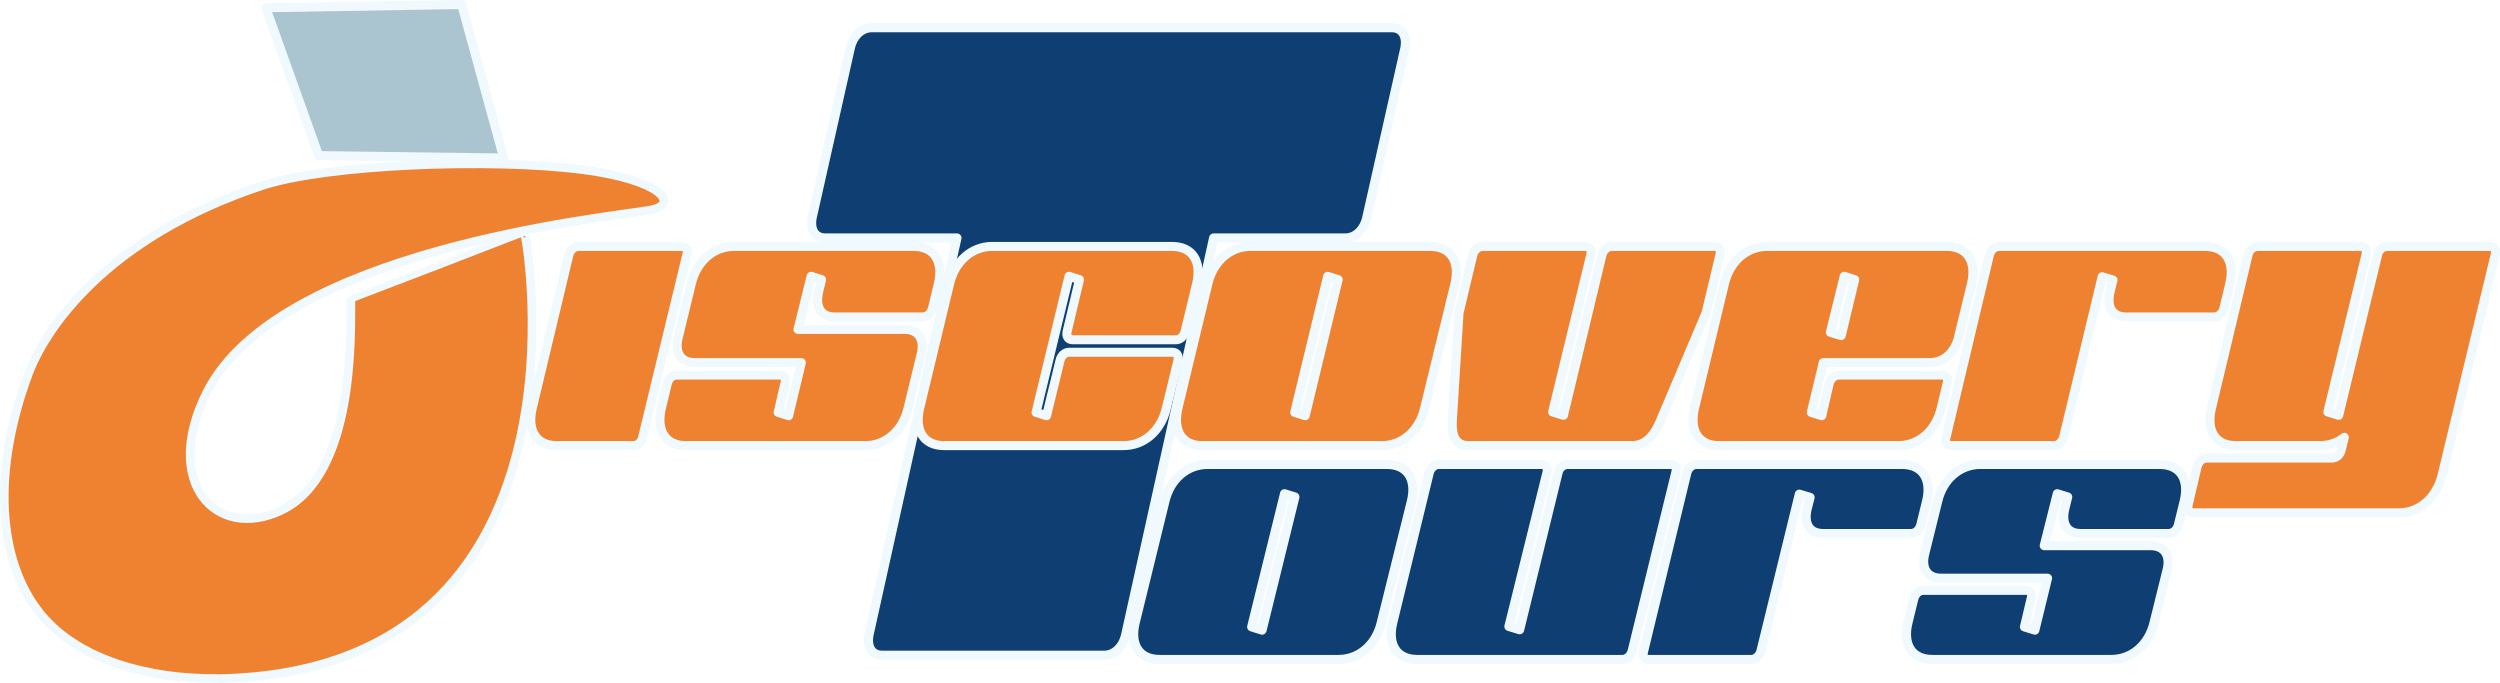
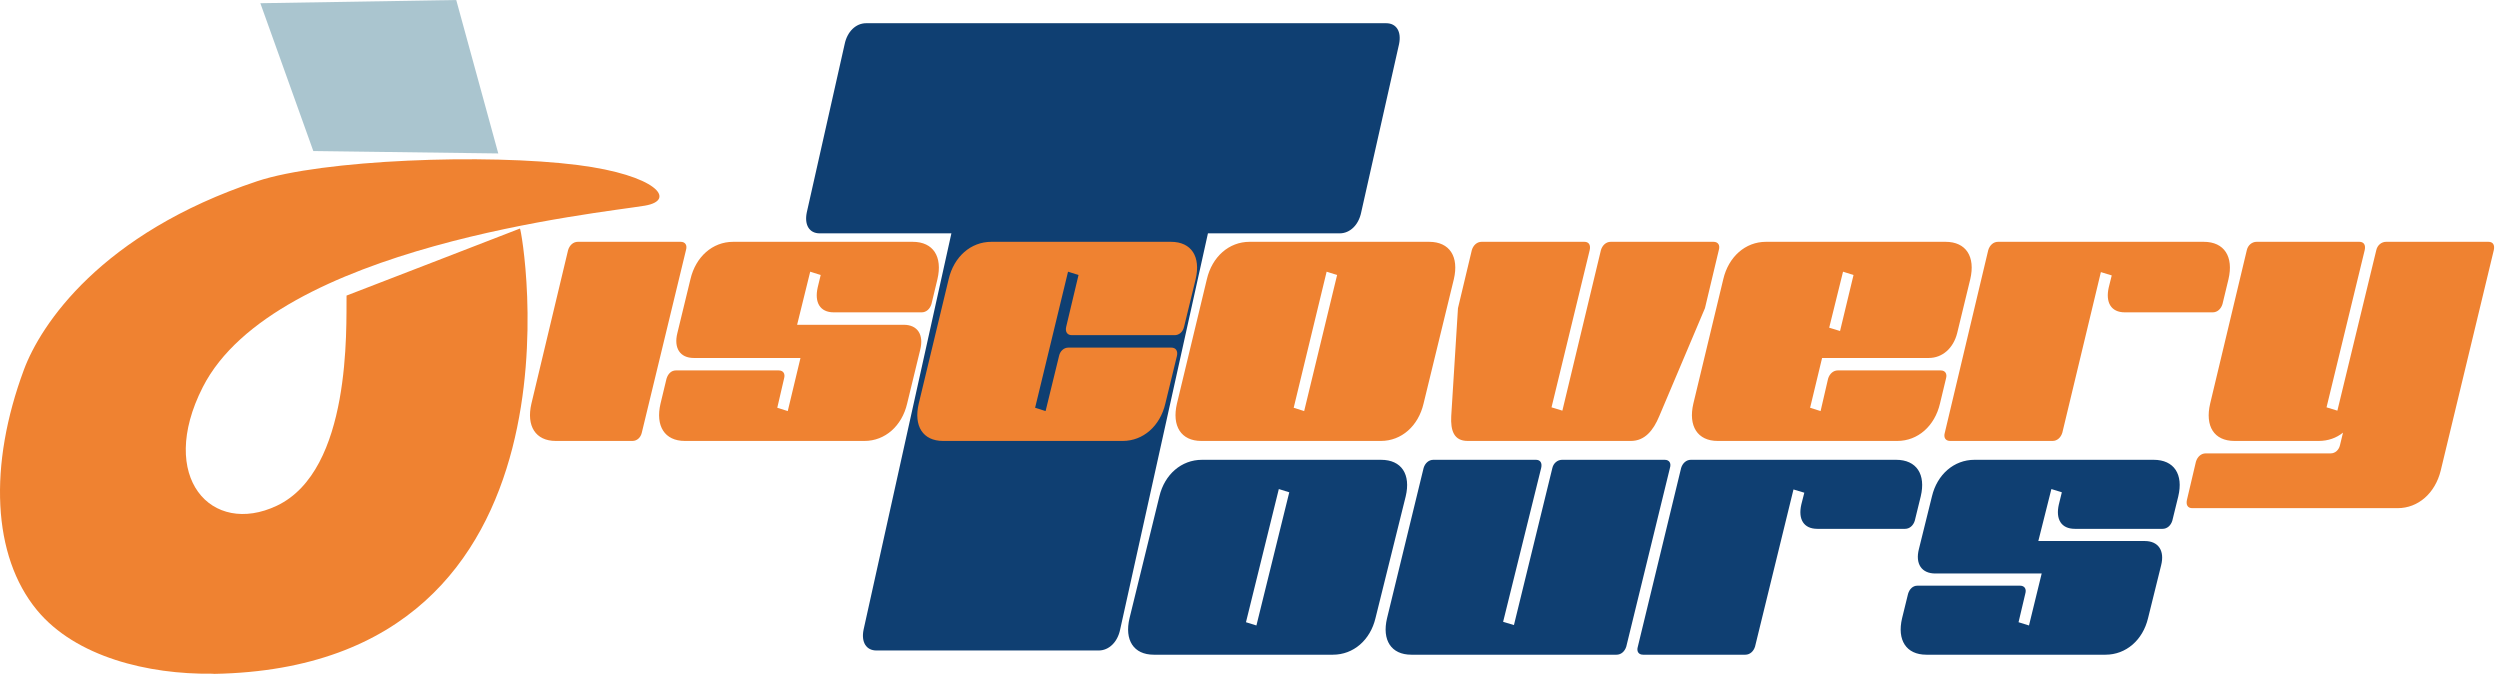
- <svg xmlns="http://www.w3.org/2000/svg" width="12351" height="3374" viewBox="0 0 12351 3374" fill-rule="evenodd" stroke-linecap="round" stroke-linejoin="round" stroke-miterlimit="1">
-   <g fill="#0f3f72" fill-rule="nonzero" stroke="#f0f9fd">
-     <path d="M10115.8 2856.46l-62.709 256.836-51.642-16.052 33.199-140.457c7.377-24.078-3.689-40.131-25.821-40.131h-507.2c-22.133 0-38.732 16.053-46.109 40.131l-29.51 120.392c-25.821 108.353 20.288 180.588 119.883 180.588h885.295c101.44 0 184.436-72.235 210.257-180.588l64.553-260.849c18.444-72.235-12.911-120.392-81.152-120.392H10099.2l64.553-256.836 51.642 16.052-14.755 60.196c-16.599 72.235 11.067 120.392 79.308 120.392h433.425c22.133 0 40.576-16.052 47.954-40.131l29.51-120.392c25.821-108.352-20.288-180.587-121.728-180.587h-885.295c-101.44 0-184.436 72.235-210.257 180.587l-64.553 260.85c-18.443 72.235 12.911 120.391 81.152 120.391h525.644zm-1187.81-341.11c-16.599 72.235 11.066 120.392 79.307 120.392h433.426c22.132 0 40.576-16.052 47.953-40.131l29.51-120.392c25.821-108.352-20.288-180.587-121.728-180.587h-1014.4c-22.132 0-40.576 16.052-47.953 40.13l-213.946 882.874c-7.378 24.078 3.689 40.131 25.821 40.131h505.355c22.133 0 40.576-16.053 47.954-40.131l189.969-776.528 53.487 16.053-14.755 58.189zm-1285.52-180.59c5.533-24.078-3.689-40.13-25.821-40.13h-507.2c-22.132 0-40.576 16.052-47.954 40.13l-180.747 742.417c-25.821 108.353 20.288 180.588 119.883 180.588h1014.4c22.132 0 40.576-16.053 47.954-40.131l215.79-882.874c7.378-24.078-3.689-40.13-25.821-40.13h-507.2c-22.132 0-42.42 16.052-47.953 40.13l-189.97 776.528-53.486-16.052 188.125-760.476zm-669.51 140.46c25.821-108.352-20.288-180.587-121.728-180.587h-885.294c-101.44 0-184.437 72.235-210.258 180.587l-147.549 601.96c-25.821 108.353 20.288 180.588 119.884 180.588h885.294c101.44 0 184.437-72.235 210.258-180.588l149.393-601.96zm-737.745 638.077l-51.642-16.052 162.304-658.142 51.642 16.052-162.304 658.142z" stroke-width="44.57" />
-     <path d="M4293.94 3133.61c-12.763 61.997 12.763 103.329 63.813 103.329h1097.59c51.051 0 93.593-41.332 106.356-103.329l433.931-1958.09h650.897c51.051 0 93.593-41.332 106.356-103.33l187.186-831.801c12.762-61.998-12.763-103.329-63.814-103.329h-2569.55c-51.051 0-93.593 41.331-106.356 103.329l-187.186 831.801c-12.763 61.998 12.763 103.33 63.813 103.33h650.897l-433.931 1958.09z" stroke-width="44.74" />
+ <svg xmlns="http://www.w3.org/2000/svg" viewBox="0 0 361 98" height="98" width="361" fill-rule="evenodd" clip-rule="evenodd" stroke-linejoin="round" stroke-miterlimit="2">
+   <g fill="#0f3f72" fill-rule="nonzero">
+     <path d="M294.819 82.813l-1.833 7.505-1.509-.469.97-4.104c.216-.704-.107-1.173-.754-1.173h-14.821c-.646 0-1.131.469-1.347 1.173l-.862 3.518c-.755 3.166.593 5.276 3.503 5.276h25.868c2.964 0 5.389-2.11 6.144-5.276l1.886-7.622c.539-2.111-.377-3.518-2.371-3.518h-15.359l1.886-7.505 1.509.469-.431 1.759c-.485 2.111.323 3.518 2.317 3.518h12.665c.646 0 1.185-.469 1.401-1.173l.862-3.518c.755-3.166-.593-5.277-3.557-5.277h-25.868c-2.964 0-5.389 2.111-6.144 5.277l-1.886 7.622c-.539 2.111.377 3.518 2.371 3.518h15.36zm-34.708-9.967c-.485 2.111.323 3.518 2.317 3.518h12.665c.646 0 1.185-.469 1.401-1.173l.862-3.518c.755-3.166-.593-5.277-3.557-5.277h-29.641c-.646 0-1.185.47-1.401 1.173l-6.251 25.798c-.216.703.107 1.172.754 1.172h14.767c.646 0 1.185-.469 1.401-1.172l5.551-22.69 1.563.469-.431 1.7zm-37.564-5.277c.162-.704-.107-1.173-.754-1.173h-14.82c-.647 0-1.186.469-1.402 1.173l-5.281 21.694c-.755 3.166.593 5.276 3.503 5.276h29.641c.646 0 1.185-.469 1.401-1.172l6.305-25.798c.216-.704-.107-1.173-.754-1.173h-14.821c-.646 0-1.239.469-1.401 1.173l-5.551 22.69-1.563-.469 5.497-22.221zm-19.563 4.104c.755-3.166-.593-5.276-3.557-5.276h-25.868c-2.964 0-5.389 2.11-6.144 5.276l-4.311 17.59c-.755 3.166.593 5.276 3.503 5.276h25.868c2.964 0 5.39-2.11 6.144-5.276l4.365-17.59zm-21.557 18.645l-1.509-.469 4.743-19.231 1.509.469-4.743 19.231z" />
+     <path d="M124.703 90.912c-.373 1.811.373 3.019 1.865 3.019h32.071c1.492 0 2.735-1.208 3.108-3.019l12.68-57.216h19.019c1.492 0 2.735-1.208 3.108-3.019l5.469-24.306c.373-1.811-.373-3.019-1.864-3.019h-75.083c-1.492 0-2.735 1.208-3.108 3.019l-5.469 24.306c-.373 1.811.372 3.019 1.864 3.019h19.019l-12.679 57.216z" />
  </g>
  <g fill="#ef8231">
-     <path d="M11554.1 2051.75l-53.63-16.4 188.628-776.972c5.548-24.601-3.699-41.001-25.89-41.001h-508.555c-22.192 0-42.534 16.4-48.082 41.001l-181.23 758.521c-25.89 110.704 18.493 184.506 120.204 184.506h416.09c46.232 0 86.917-14.351 120.204-41.001l-14.794 61.501c-5.548 24.601-24.041 41.001-46.233 41.001h-617.663c-22.191 0-40.684 16.401-48.081 41.002l-44.383 188.605c-5.548 24.601 3.698 41.001 25.89 41.001h1015.26c101.711 0 184.93-73.802 212.669-184.505l262.599-1090.63c5.548-24.601-3.698-41.001-25.89-41.001h-506.706c-22.191 0-42.533 16.4-48.081 41.001l-192.326 793.372zm-1129.9-608.87c-16.644 73.802 11.096 123.004 79.519 123.004h434.584c22.191 0 40.684-16.401 48.081-41.002l29.589-123.003c25.89-110.703-20.342-184.505-122.053-184.505H9876.81c-22.192 0-40.685 16.4-48.082 41.001l-214.518 902.026c-7.397 24.6 3.699 41.001 25.89 41.001h506.706c22.192 0 40.685-16.401 48.082-41.001l190.477-793.373 53.629 16.4-14.794 59.452zm-1327.83 215.26l-53.629-16.4 68.423-276.758 51.78 16.4-66.574 276.758zm438.282 133.254c68.424 0 122.053-49.201 140.546-123.003l64.725-266.508c25.89-110.703-20.342-184.505-122.053-184.505h-887.66c-101.711 0-184.929 73.802-210.819 184.505L8371.448 2016.9c-25.89 110.704 20.342 184.506 120.204 184.506h887.659c101.711 0 184.93-73.802 210.82-184.506l29.588-123.003c7.397-24.601-3.698-41.001-25.89-41.001h-508.555c-22.191 0-40.684 16.4-48.081 41.001l-36.986 159.904-51.78-16.4 59.177-246.007h527.048zM7724.19 2051.75l-53.629-16.4 188.627-776.972c5.548-24.601-3.698-41.001-25.89-41.001h-508.555c-22.191 0-40.684 16.4-48.081 41.001l-68.424 287.008-33.287 533.015c-3.699 71.752 12.945 123.004 81.368 123.004h806.291c68.424 0 110.958-51.252 140.546-123.004l225.614-533.015 68.424-287.008c7.397-24.601-3.699-41.001-25.89-41.001h-508.555c-22.192 0-40.685 16.4-48.082 41.001L7724.19 2051.75zm-536.29-649.87c25.89-110.703-20.342-184.505-122.053-184.505h-887.66c-101.711 0-184.929 73.802-210.819 184.505l-147.944 615.017c-25.89 110.704 20.343 184.506 120.204 184.506h887.66c101.711 0 184.929-73.802 210.819-184.506L7187.9 1401.88zm-739.717 651.918l-51.78-16.4 162.738-672.419 51.78 16.4-162.738 672.419zm-1277.863.002l-51.78-16.4 162.738-672.419 51.78 16.4-61.027 256.258c-5.548 24.6 5.548 41.001 27.74 41.001h508.555c22.191 0 40.684-16.401 46.232-41.001l57.328-235.757c25.89-110.703-20.342-184.505-122.053-184.505h-887.66c-101.711 0-184.929 73.802-210.819 184.505l-147.943 615.017c-25.89 110.704 20.342 184.506 120.204 184.506h887.659c101.711 0 184.929-73.802 210.819-184.506l57.328-235.756c5.548-24.601-5.547-41.001-27.739-41.001h-508.555c-22.191 0-40.684 16.4-46.232 41.001L5170.32 2053.8zm-1211.28-262.41l-62.876 262.407-51.78-16.4 33.287-143.504c7.397-24.601-3.699-41.001-25.89-41.001h-508.555c-22.192 0-38.835 16.4-46.232 41.001l-29.589 123.003c-25.89 110.704 20.342 184.506 120.204 184.506h887.659c101.711 0 184.93-73.802 210.82-184.506l64.725-266.507c18.493-73.802-12.945-123.004-81.369-123.004h-527.048l64.725-262.407 51.78 16.4-14.794 61.502c-16.644 73.802 11.096 123.004 79.52 123.004h434.583c22.191 0 40.684-16.401 48.082-41.002l29.588-123.003c25.89-110.703-20.342-184.505-122.053-184.505h-887.66c-101.711 0-184.929 73.802-210.819 184.505l-64.725 266.508c-18.493 73.802 12.945 123.003 81.369 123.003h527.048zM3128.7 2201.4c22.192 0 40.684-16.401 46.232-41.001l218.217-902.026c7.397-24.601-3.699-41.001-25.89-41.001h-508.555c-22.192 0-40.685 16.4-48.082 41.001l-181.23 758.521c-25.891 110.704 20.342 184.506 120.203 184.506H3128.7z" fill-rule="nonzero" stroke="#f0f9fd" stroke-width="44.55" />
-     <path d="M1067.91 3351.66c-312.585 3.821-672.633-81.933-864.325-314.596-220.674-267.839-239.855-714.871-64.061-1187.91 82.249-221.326 379.324-673.686 1152.26-931.184 320.887-106.901 1134.93-137.464 1585.88-79.928 387.041 49.381 490.307 173.722 329.914 200.731-217.556 36.635-1829.13 197.559-2184.54 897.206-226.722 446.328 44.403 738.139 366.267 585.552 369.313-175.082 342.531-880.279 344.495-1038.47 856.027-330.008-.507-.179 856.91-331.324 9.409-3.634 393.432 2165.18-1509.67 2200.7" stroke="#f0f9fd" stroke-width="42.48" />
+     <path d="M337.518 59.299l-1.567-.479 5.512-22.703c.162-.719-.108-1.198-.757-1.198h-14.86c-.648 0-1.243.479-1.405 1.198l-5.295 22.164c-.757 3.235.54 5.391 3.512 5.391h12.158c1.351 0 2.54-.419 3.513-1.198l-.433 1.797c-.162.719-.702 1.198-1.351 1.198h-18.048c-.648 0-1.189.48-1.405 1.199l-1.297 5.511c-.162.718.108 1.198.757 1.198h29.666c2.972 0 5.404-2.157 6.214-5.392l7.673-31.868c.162-.719-.108-1.198-.756-1.198h-14.806c-.649 0-1.243.479-1.405 1.198l-5.62 23.182zm-33.016-17.791c-.486 2.157.324 3.594 2.324 3.594h12.698c.649 0 1.189-.479 1.405-1.198l.865-3.594c.756-3.235-.595-5.391-3.567-5.391h-29.72c-.648 0-1.188.479-1.405 1.198l-6.268 26.357c-.216.719.108 1.198.757 1.198h14.806c.648 0 1.188-.479 1.405-1.198l5.565-23.182 1.567.479-.432 1.737zm-38.799 6.29l-1.567-.479 1.999-8.087 1.513.479-1.945 8.087zm12.806 3.894c2 0 3.567-1.438 4.107-3.594l1.891-7.788c.757-3.235-.594-5.391-3.566-5.391h-25.938c-2.972 0-5.403 2.156-6.16 5.391l-4.323 17.971c-.756 3.235.595 5.391 3.513 5.391h25.937c2.972 0 5.404-2.156 6.161-5.391l.864-3.594c.216-.719-.108-1.198-.756-1.198h-14.86c-.649 0-1.189.479-1.405 1.198l-1.081 4.672-1.513-.479 1.729-7.188h15.4zm-52.902 7.607l-1.567-.479 5.512-22.703c.162-.719-.108-1.198-.756-1.198h-14.86c-.649 0-1.189.479-1.405 1.198l-2 8.386-.972 15.575c-.109 2.097.378 3.594 2.377 3.594h23.56c1.999 0 3.242-1.497 4.107-3.594l6.592-15.575 2-8.386c.216-.719-.108-1.198-.757-1.198h-14.86c-.648 0-1.189.479-1.405 1.198l-5.566 23.182zm-15.67-18.989c.756-3.235-.594-5.391-3.566-5.391h-25.938c-2.972 0-5.404 2.156-6.16 5.391l-4.323 17.971c-.757 3.235.594 5.391 3.512 5.391H199.4c2.972 0 5.403-2.156 6.16-5.391l4.377-17.971zm-21.615 19.049l-1.513-.479 4.756-19.648 1.513.479-4.756 19.648zm-37.339 0l-1.513-.479 4.755-19.648 1.513.479-1.783 7.488c-.162.719.162 1.198.811 1.198h14.86c.648 0 1.188-.479 1.35-1.198l1.676-6.889c.756-3.235-.595-5.391-3.567-5.391h-25.937c-2.972 0-5.404 2.156-6.161 5.391l-4.322 17.971c-.757 3.235.594 5.391 3.512 5.391h25.937c2.972 0 5.404-2.156 6.161-5.391l1.675-6.889c.162-.719-.162-1.198-.811-1.198h-14.86c-.648 0-1.189.479-1.351 1.198l-1.945 7.967zm-35.394-7.667l-1.837 7.667-1.513-.479.973-4.193c.216-.719-.109-1.198-.757-1.198h-14.86c-.649 0-1.135.479-1.351 1.198l-.865 3.594c-.756 3.235.595 5.391 3.513 5.391h25.937c2.972 0 5.404-2.156 6.161-5.391l1.891-7.787c.54-2.157-.378-3.595-2.378-3.595h-15.4l1.891-7.667 1.513.479-.432 1.797c-.487 2.157.324 3.594 2.323 3.594h12.699c.648 0 1.189-.479 1.405-1.198l.865-3.594c.756-3.235-.595-5.391-3.567-5.391h-25.937c-2.972 0-5.404 2.156-6.161 5.391l-1.891 7.787c-.54 2.157.378 3.595 2.378 3.595h15.4zm-24.263 11.98c.649 0 1.189-.479 1.351-1.198l6.377-26.357c.216-.719-.108-1.198-.757-1.198h-14.86c-.648 0-1.189.479-1.405 1.198l-5.295 22.164c-.757 3.235.594 5.391 3.512 5.391h11.077z" fill-rule="nonzero" />
+     <path d="M30.584 97.283c-9.134.112-19.655-2.394-25.256-9.193-6.448-7.826-7.008-20.888-1.872-34.71 2.404-6.468 11.084-19.686 33.67-27.21 9.376-3.123 33.162-4.017 46.339-2.335 11.31 1.443 14.327 5.076 9.64 5.865-6.357 1.071-53.447 5.773-63.832 26.217-6.625 13.041 1.297 21.568 10.702 17.11 10.791-5.116 10.009-25.722 10.066-30.345 25.014-9.643-.015-.005 25.039-9.681.275-.106 11.496 63.267-44.112 64.305" />
  </g>
-   <path d="M1312.85 38.23l261.739 730.514 914.01 11.91L2280.87 22.349 1312.85 38.23z" fill="#aac5cf" stroke="#f0f9fd" stroke-width="44.7" />
+   <path d="M37.595.464l7.648 21.346 26.708.348L65.881 0 37.595.464z" fill="#aac5cf" />
</svg>
